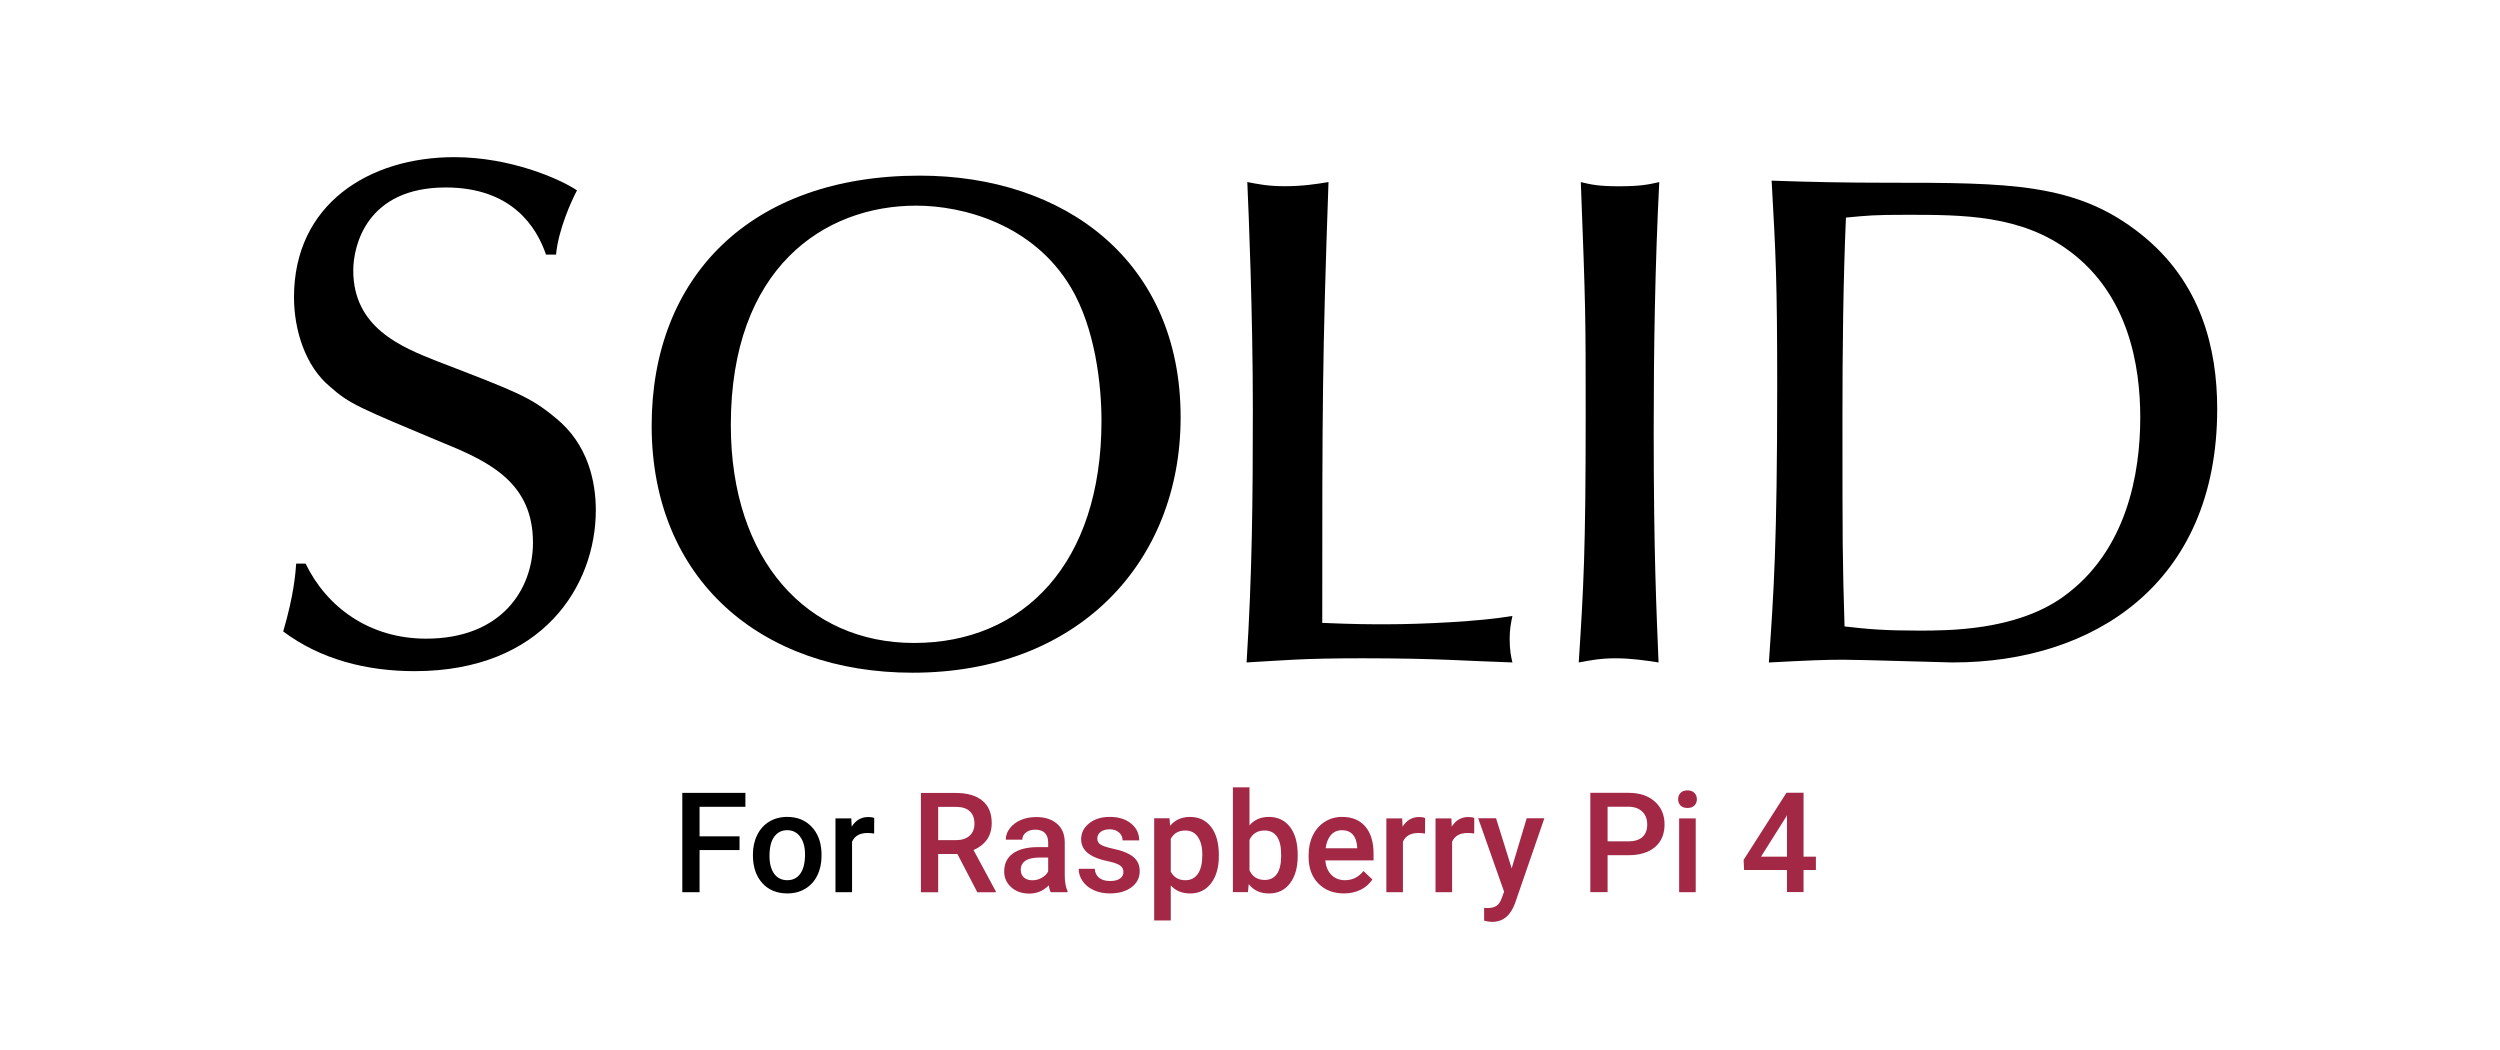
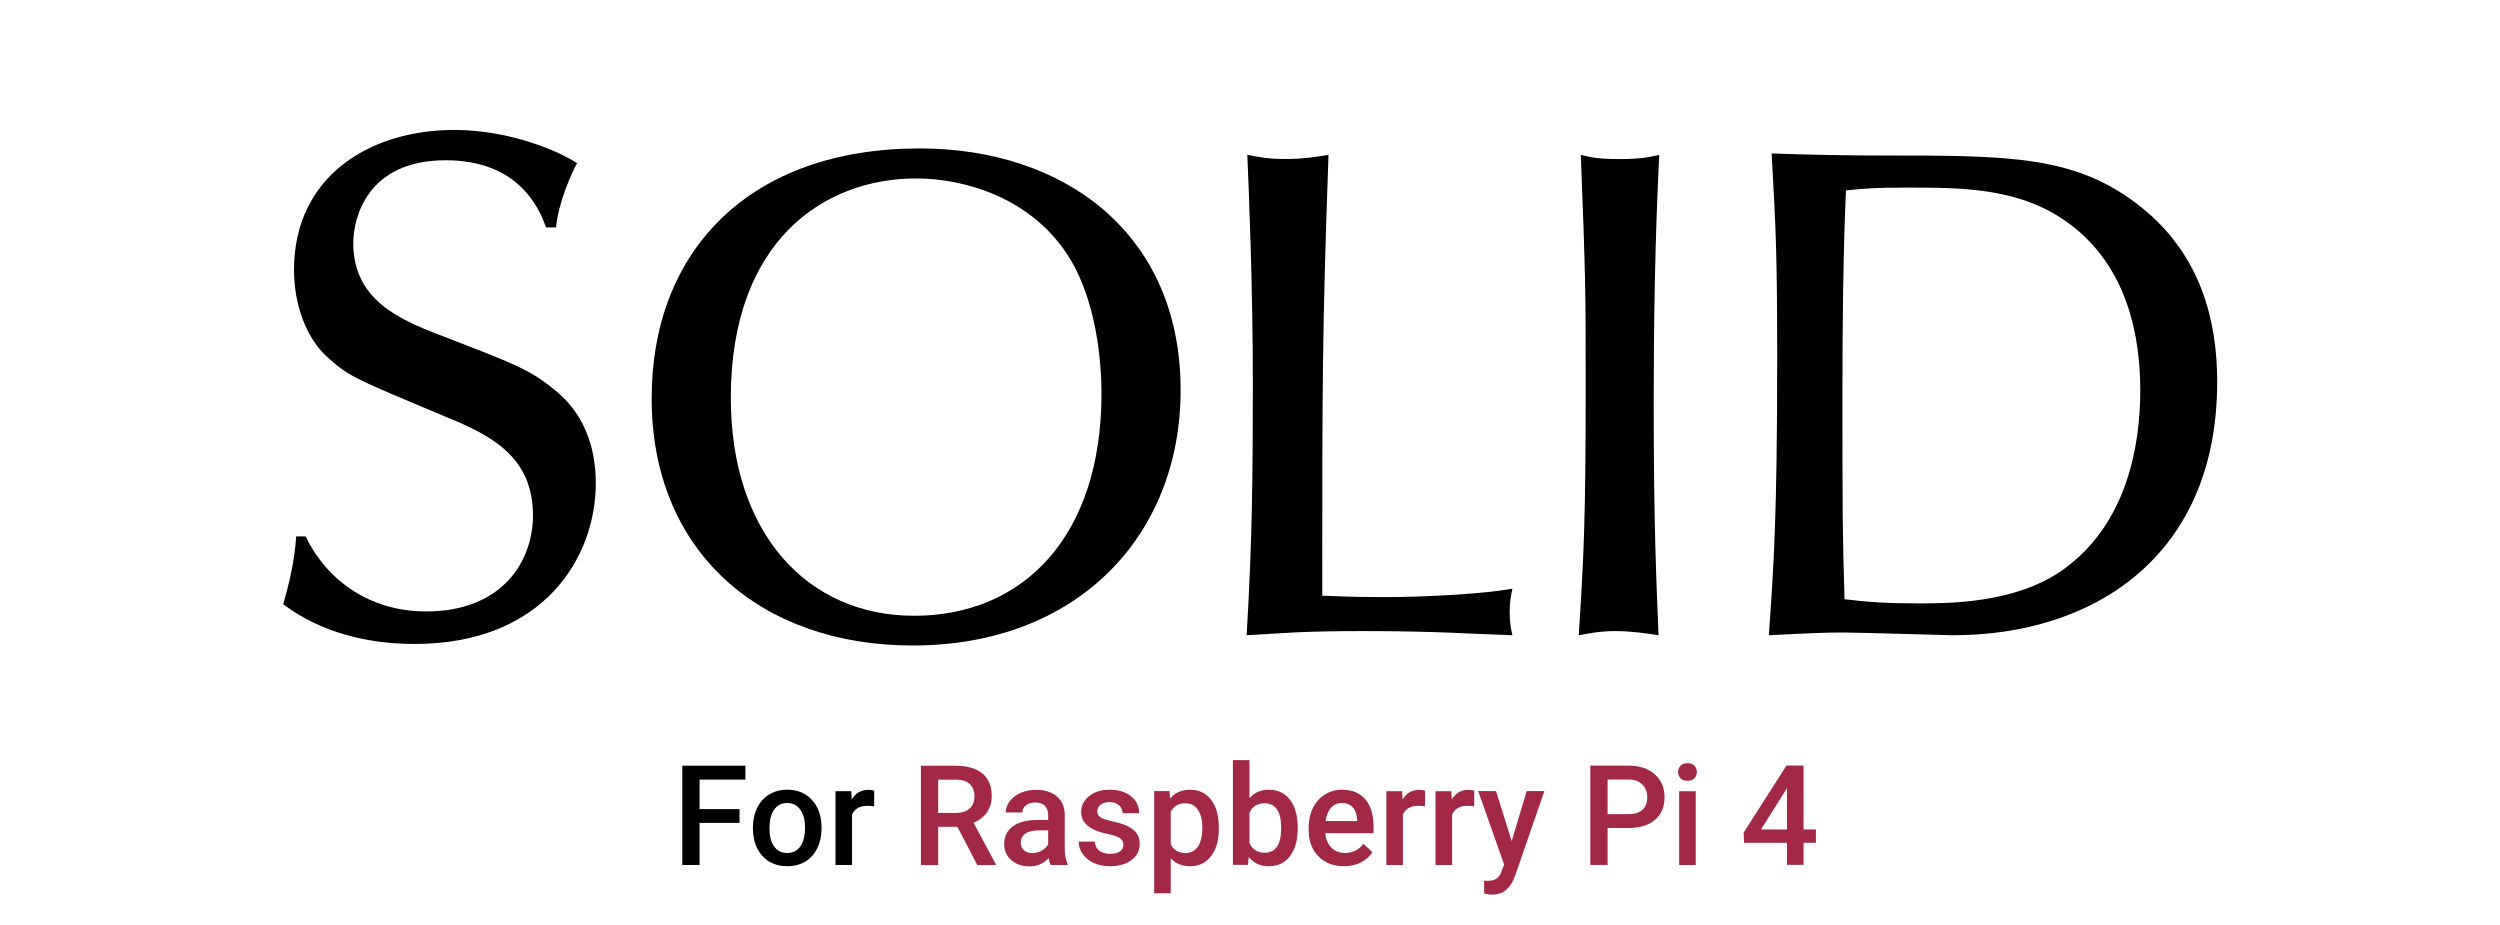
- <svg xmlns="http://www.w3.org/2000/svg" width="500" height="210" enable-background="new 0 0 794.505 211.868" overflow="visible" version="1.1" viewBox="0 0 1027 402.5" xml:space="preserve">
+ <svg xmlns="http://www.w3.org/2000/svg" width="500" height="185" enable-background="new 0 0 794.505 191.868" overflow="visible" version="1.1" viewBox="0 0 1027 373.5" xml:space="preserve">
  <g transform="translate(116.4 50.13)" aria-label="SOLID">
    <path d="m107.9 40.04c-3.855-11.27-13.94-27.58-41.22-27.58-32.32 0-37.96 23.73-37.96 34.1 0 23.43 19.57 31.44 34.7 37.37 32.32 12.46 37.96 14.53 48.34 23.13 13.64 10.97 16.6 26.69 16.6 37.96 0 30.84-21.65 66.14-74.44 66.14-19.57 0-38.56-4.746-53.98-16.31 4.447-15.12 5.041-24.02 5.336-27.88h3.857c8.598 17.79 26.1 30.84 49.52 30.84 31.14 0 43.89-20.46 43.89-39.44 0-24.02-16.91-32.92-36.78-40.92-34.7-14.54-38.56-16.02-46.56-23.13-10.08-8.304-14.83-23.13-14.83-36.78 0-38.26 30.84-57.53 65.84-57.53 23.13 0 43.3 8.896 50.42 13.64-2.371 4.447-7.709 16.31-8.604 26.4h-4.148z" />
    <path d="m368.6 106.9c0 59.6-42.2 104.9-110.1 104.9-62.17 0-107.2-38.21-107.2-101.5 0-60.74 40.21-102.7 110.1-102.7 59.6-1e-3 107.2 35.07 107.2 99.24zm-109.5 92.68c45.06 0 76.99-32.79 76.99-91.25 0-14.83-2.564-37.93-12.54-54.75-15.4-25.95-44.2-33.65-63.59-33.65-37.93 0-76.14 25.66-76.14 90.11 1e-3 55.61 31.37 89.54 75.28 89.54z" />
    <path d="m453.3 191.9c14.54 0 38.5-1.141 51.61-3.422-0.57 2.566-1.141 5.418-1.141 9.41 0 4.563 0.57 7.414 1.141 9.695-18.54-0.57-30.51-1.711-61.59-1.711-25.1 0-32.23 0.859-47.62 1.711 2.285-36.5 2.57-66.73 2.57-104.1 0-38.78-1.715-80.99-2.281-93.25 4.563 0.855 8.266 1.711 15.4 1.711 7.414 0 12.83-0.855 17.96-1.711-2.566 73-2.566 92.39-2.566 181.1 13.69 0.571 19.39 0.571 26.52 0.571z" />
    <path d="m533 10.26c4.563 1.141 7.984 1.711 15.68 1.711 7.98 0 11.69-0.57 16.54-1.711-1.711 33.93-2.281 67.87-2.281 101.8 0 51.33 1.141 74.14 1.996 95.53-5.422-0.852-11.4-1.711-17.68-1.711-6.273 0-10.55 0.859-15.11 1.711 1.996-31.08 2.852-45.62 2.852-101.5-1e-3 -41.06-1e-3 -43.63-1.997-95.82z" />
    <path d="m686.1 207.6c-2.848 0-37.93-1.141-45.34-1.141-7.699 0-14.26 0.289-30.51 1.141 1.996-28.8 3.422-48.48 3.422-114.1 0-42.49-0.574-53.33-2.285-83.84 15.69 0.57 31.09 0.855 46.77 0.855 51.04 0 78.42 0 104.9 21.1 24.81 19.68 31.37 47.05 31.37 71.86-1e-3 72.14-51.33 104.1-108.4 104.1zm47.91-168.8c-19.96-15.11-44.2-15.11-67.01-15.11-13.69 0-15.97 0.285-25.09 1.141-1.141 26.24-1.43 55.32-1.43 81.56 0 52.18 0 58.17 0.859 86.4 9.695 1.141 16.82 1.711 30.51 1.711 12.26 0 39.64 0 59.03-13.69 26.52-18.82 31.94-51.04 31.94-73.86 2e-3 -21.39-4.846-50.19-28.8-68.16z" />
  </g>
  <g aria-label="For Raspberry Pi 4">
    <path d="m303.8 334.8h-16.42v17.29h-7.089v-40.79h25.92v5.716h-18.83v12.13h16.42z" />
    <path d="m309.3 336.6q0-4.455 1.765-8.013 1.765-3.586 4.959-5.492 3.194-1.933 7.341-1.933 6.136 0 9.946 3.951 3.838 3.951 4.147 10.48l0.028 1.597q0 4.483-1.737 8.013-1.709 3.53-4.931 5.464-3.194 1.933-7.397 1.933-6.416 0-10.28-4.259-3.838-4.287-3.838-11.4zm6.808 0.588q0 4.679 1.933 7.341 1.933 2.634 5.379 2.634 3.446 0 5.351-2.69 1.933-2.69 1.933-7.873 0-4.595-1.989-7.285-1.961-2.69-5.351-2.69-3.334 0-5.295 2.662-1.961 2.634-1.961 7.901z" />
    <path d="m359.1 328q-1.345-0.224-2.774-0.224-4.679 0-6.304 3.586v20.73h-6.808v-30.32h6.5l0.168 3.39q2.466-3.951 6.836-3.951 1.457 0 2.41 0.392z" />
    <g fill="#a22846">
      <path d="m393.3 336.4h-7.901v15.72h-7.089v-40.79h14.35q7.061 0 10.9 3.166t3.838 9.162q0 4.091-1.989 6.864-1.961 2.746-5.492 4.231l9.162 17.01v0.364h-7.593zm-7.901-5.688h7.285q3.586 0 5.604-1.793 2.017-1.821 2.017-4.959 0-3.278-1.877-5.071-1.849-1.793-5.548-1.849h-7.481z" />
      <path d="m431.6 352.1q-0.448-0.869-0.784-2.83-3.25 3.39-7.957 3.39-4.567 0-7.453-2.606-2.886-2.606-2.886-6.444 0-4.847 3.586-7.425 3.614-2.606 10.31-2.606h4.175v-1.989q0-2.354-1.317-3.754-1.317-1.429-4.007-1.429-2.326 0-3.81 1.177-1.485 1.149-1.485 2.942h-6.808q0-2.494 1.653-4.651 1.653-2.185 4.483-3.418 2.858-1.233 6.36-1.233 5.323 0 8.489 2.69 3.166 2.662 3.25 7.509v13.67q0 4.091 1.149 6.528v0.476zm-7.481-4.903q2.017 0 3.782-0.981 1.793-0.981 2.69-2.634v-5.716h-3.67q-3.782 0-5.688 1.317t-1.905 3.726q0 1.961 1.289 3.138 1.317 1.149 3.502 1.149z" />
      <path d="m461.5 343.8q0-1.821-1.513-2.774-1.485-0.953-4.959-1.681t-5.8-1.849q-5.099-2.466-5.099-7.145 0-3.923 3.306-6.556t8.405-2.634q5.436 0 8.77 2.69 3.362 2.69 3.362 6.977h-6.808q0-1.961-1.457-3.25-1.457-1.317-3.866-1.317-2.241 0-3.67 1.037-1.401 1.037-1.401 2.774 0 1.569 1.317 2.438 1.317 0.869 5.323 1.765 4.007 0.869 6.276 2.101 2.297 1.205 3.39 2.914 1.121 1.709 1.121 4.147 0 4.091-3.39 6.64-3.39 2.522-8.882 2.522-3.726 0-6.64-1.345-2.914-1.345-4.539-3.698t-1.625-5.071h6.612q0.14 2.41 1.821 3.726 1.681 1.289 4.455 1.289 2.69 0 4.091-1.009 1.401-1.037 1.401-2.69z" />
      <path d="m500.7 337.2q0 7.033-3.194 11.24-3.194 4.175-8.574 4.175-4.987 0-7.985-3.278v14.37h-6.808v-41.97h6.276l0.28 3.082q2.998-3.642 8.153-3.642 5.548 0 8.686 4.147 3.166 4.119 3.166 11.46zm-6.78-0.588q0-4.539-1.821-7.201-1.793-2.662-5.155-2.662-4.175 0-5.996 3.446v13.45q1.849 3.53 6.052 3.53 3.25 0 5.071-2.606 1.849-2.634 1.849-7.957z" />
      <path d="m533.1 337.2q0 7.061-3.166 11.24-3.138 4.175-8.658 4.175-5.323 0-8.293-3.838l-0.336 3.278h-6.164v-43.04h6.808v15.63q2.942-3.474 7.929-3.474 5.548 0 8.714 4.119t3.166 11.52zm-6.808-0.588q0-4.931-1.737-7.397-1.737-2.466-5.043-2.466-4.427 0-6.22 3.866v12.5q1.821 3.951 6.276 3.951 3.194 0 4.931-2.382 1.737-2.382 1.793-7.201z" />
      <path d="m552.1 352.6q-6.472 0-10.51-4.063-4.007-4.091-4.007-10.87v-0.841q0-4.539 1.737-8.097 1.765-3.586 4.931-5.576 3.166-1.989 7.061-1.989 6.192 0 9.554 3.951 3.39 3.951 3.39 11.18v2.746h-19.81q0.308 3.754 2.494 5.94 2.213 2.185 5.548 2.185 4.679 0 7.621-3.782l3.67 3.502q-1.821 2.718-4.875 4.231-3.026 1.485-6.808 1.485zm-0.812-25.97q-2.802 0-4.539 1.961-1.709 1.961-2.185 5.464h12.97v-0.504q-0.224-3.418-1.821-5.155-1.597-1.765-4.427-1.765z" />
      <path d="m585.4 328q-1.345-0.224-2.774-0.224-4.679 0-6.304 3.586v20.73h-6.808v-30.32h6.5l0.168 3.39q2.466-3.951 6.836-3.951 1.457 0 2.41 0.392z" />
      <path d="m605.6 328q-1.345-0.224-2.774-0.224-4.679 0-6.304 3.586v20.73h-6.808v-30.32h6.5l0.168 3.39q2.466-3.951 6.836-3.951 1.457 0 2.41 0.392z" />
      <path d="m621 342.3 6.164-20.57h7.257l-12.05 34.91q-2.774 7.649-9.414 7.649-1.485 0-3.278-0.504v-5.267l1.289 0.084q2.578 0 3.866-0.953 1.317-0.925 2.073-3.138l0.981-2.606-10.65-30.18h7.341z" />
      <path d="m660.4 336.9v15.16h-7.089v-40.79h15.61q6.836 0 10.84 3.558 4.035 3.558 4.035 9.414 0 5.996-3.951 9.33-3.923 3.334-11.01 3.334zm0-5.688h8.518q3.782 0 5.772-1.765 1.989-1.793 1.989-5.155 0-3.306-2.017-5.267-2.017-1.989-5.548-2.045h-8.714z" />
      <path d="m696.6 352.1h-6.808v-30.32h6.808zm-7.229-38.19q0-1.569 0.981-2.606 1.009-1.037 2.858-1.037t2.858 1.037 1.009 2.606q0 1.541-1.009 2.578-1.009 1.009-2.858 1.009t-2.858-1.009q-0.981-1.037-0.981-2.578z" />
      <path d="m740.9 337.5h5.071v5.464h-5.071v9.078h-6.808v-9.078h-17.62l-0.196-4.147 17.6-27.57h7.033zm-17.48 0h10.67v-17.04l-0.504 0.897z" />
    </g>
  </g>
</svg>
